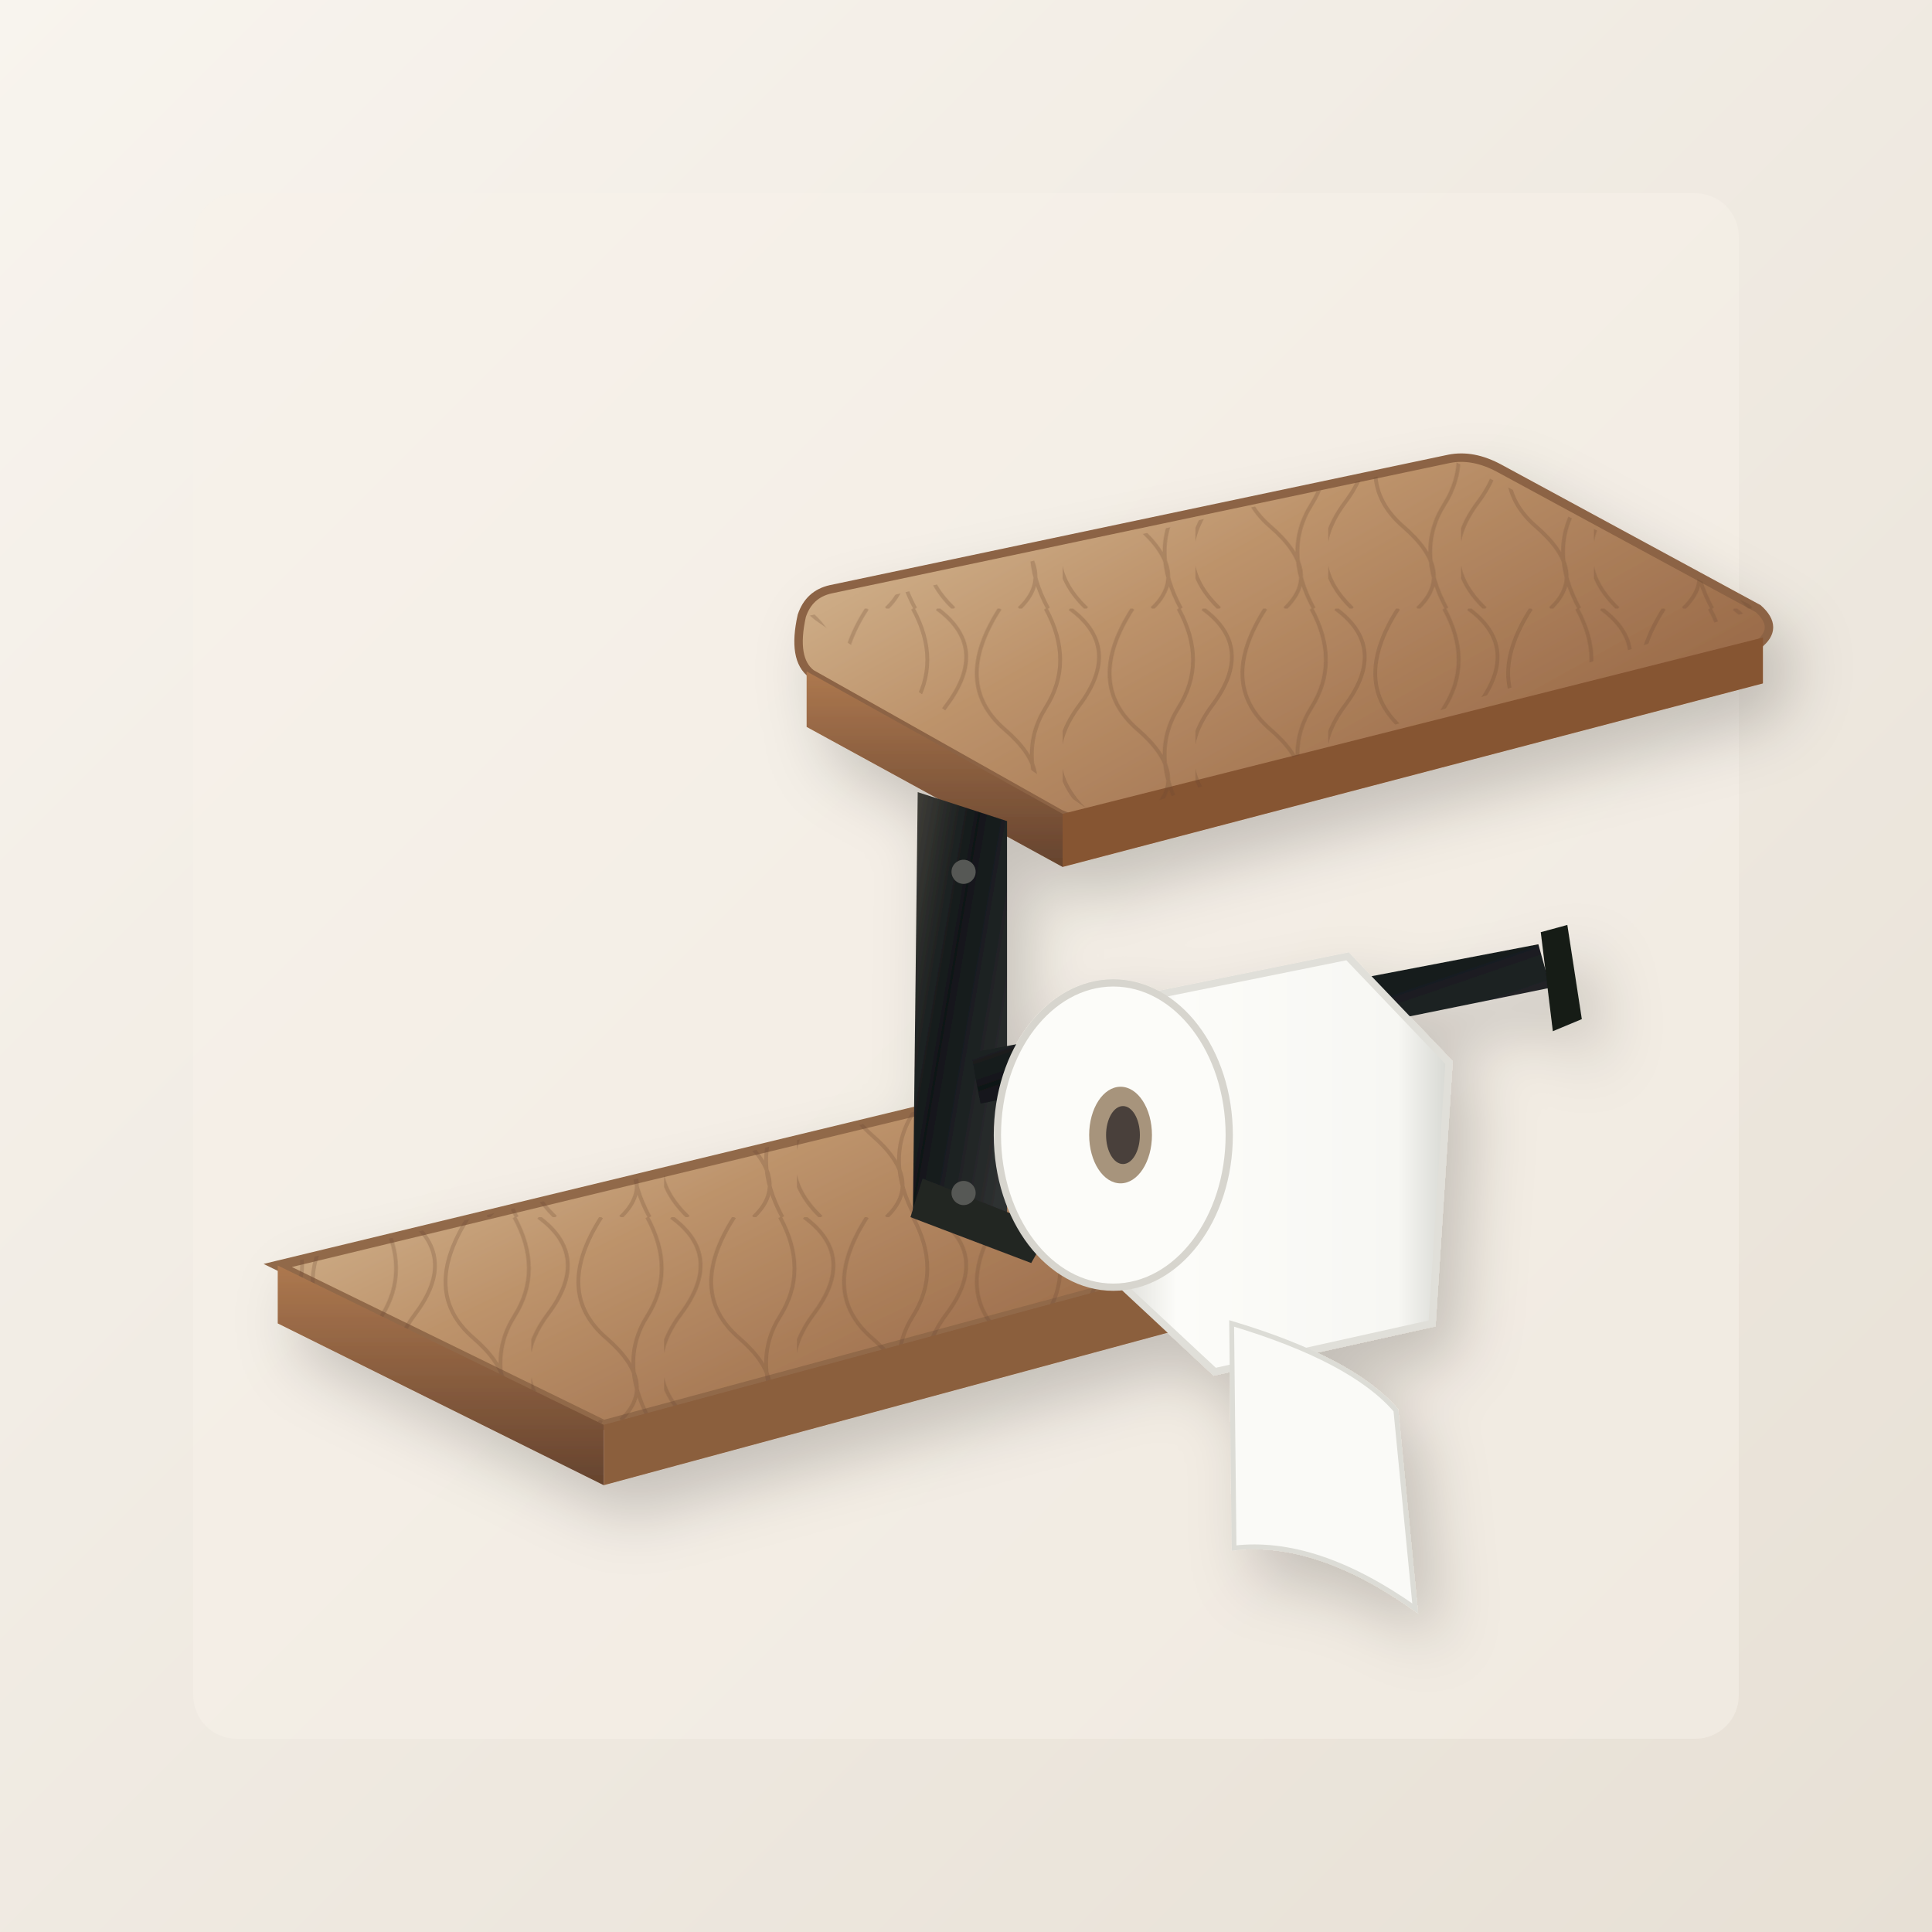
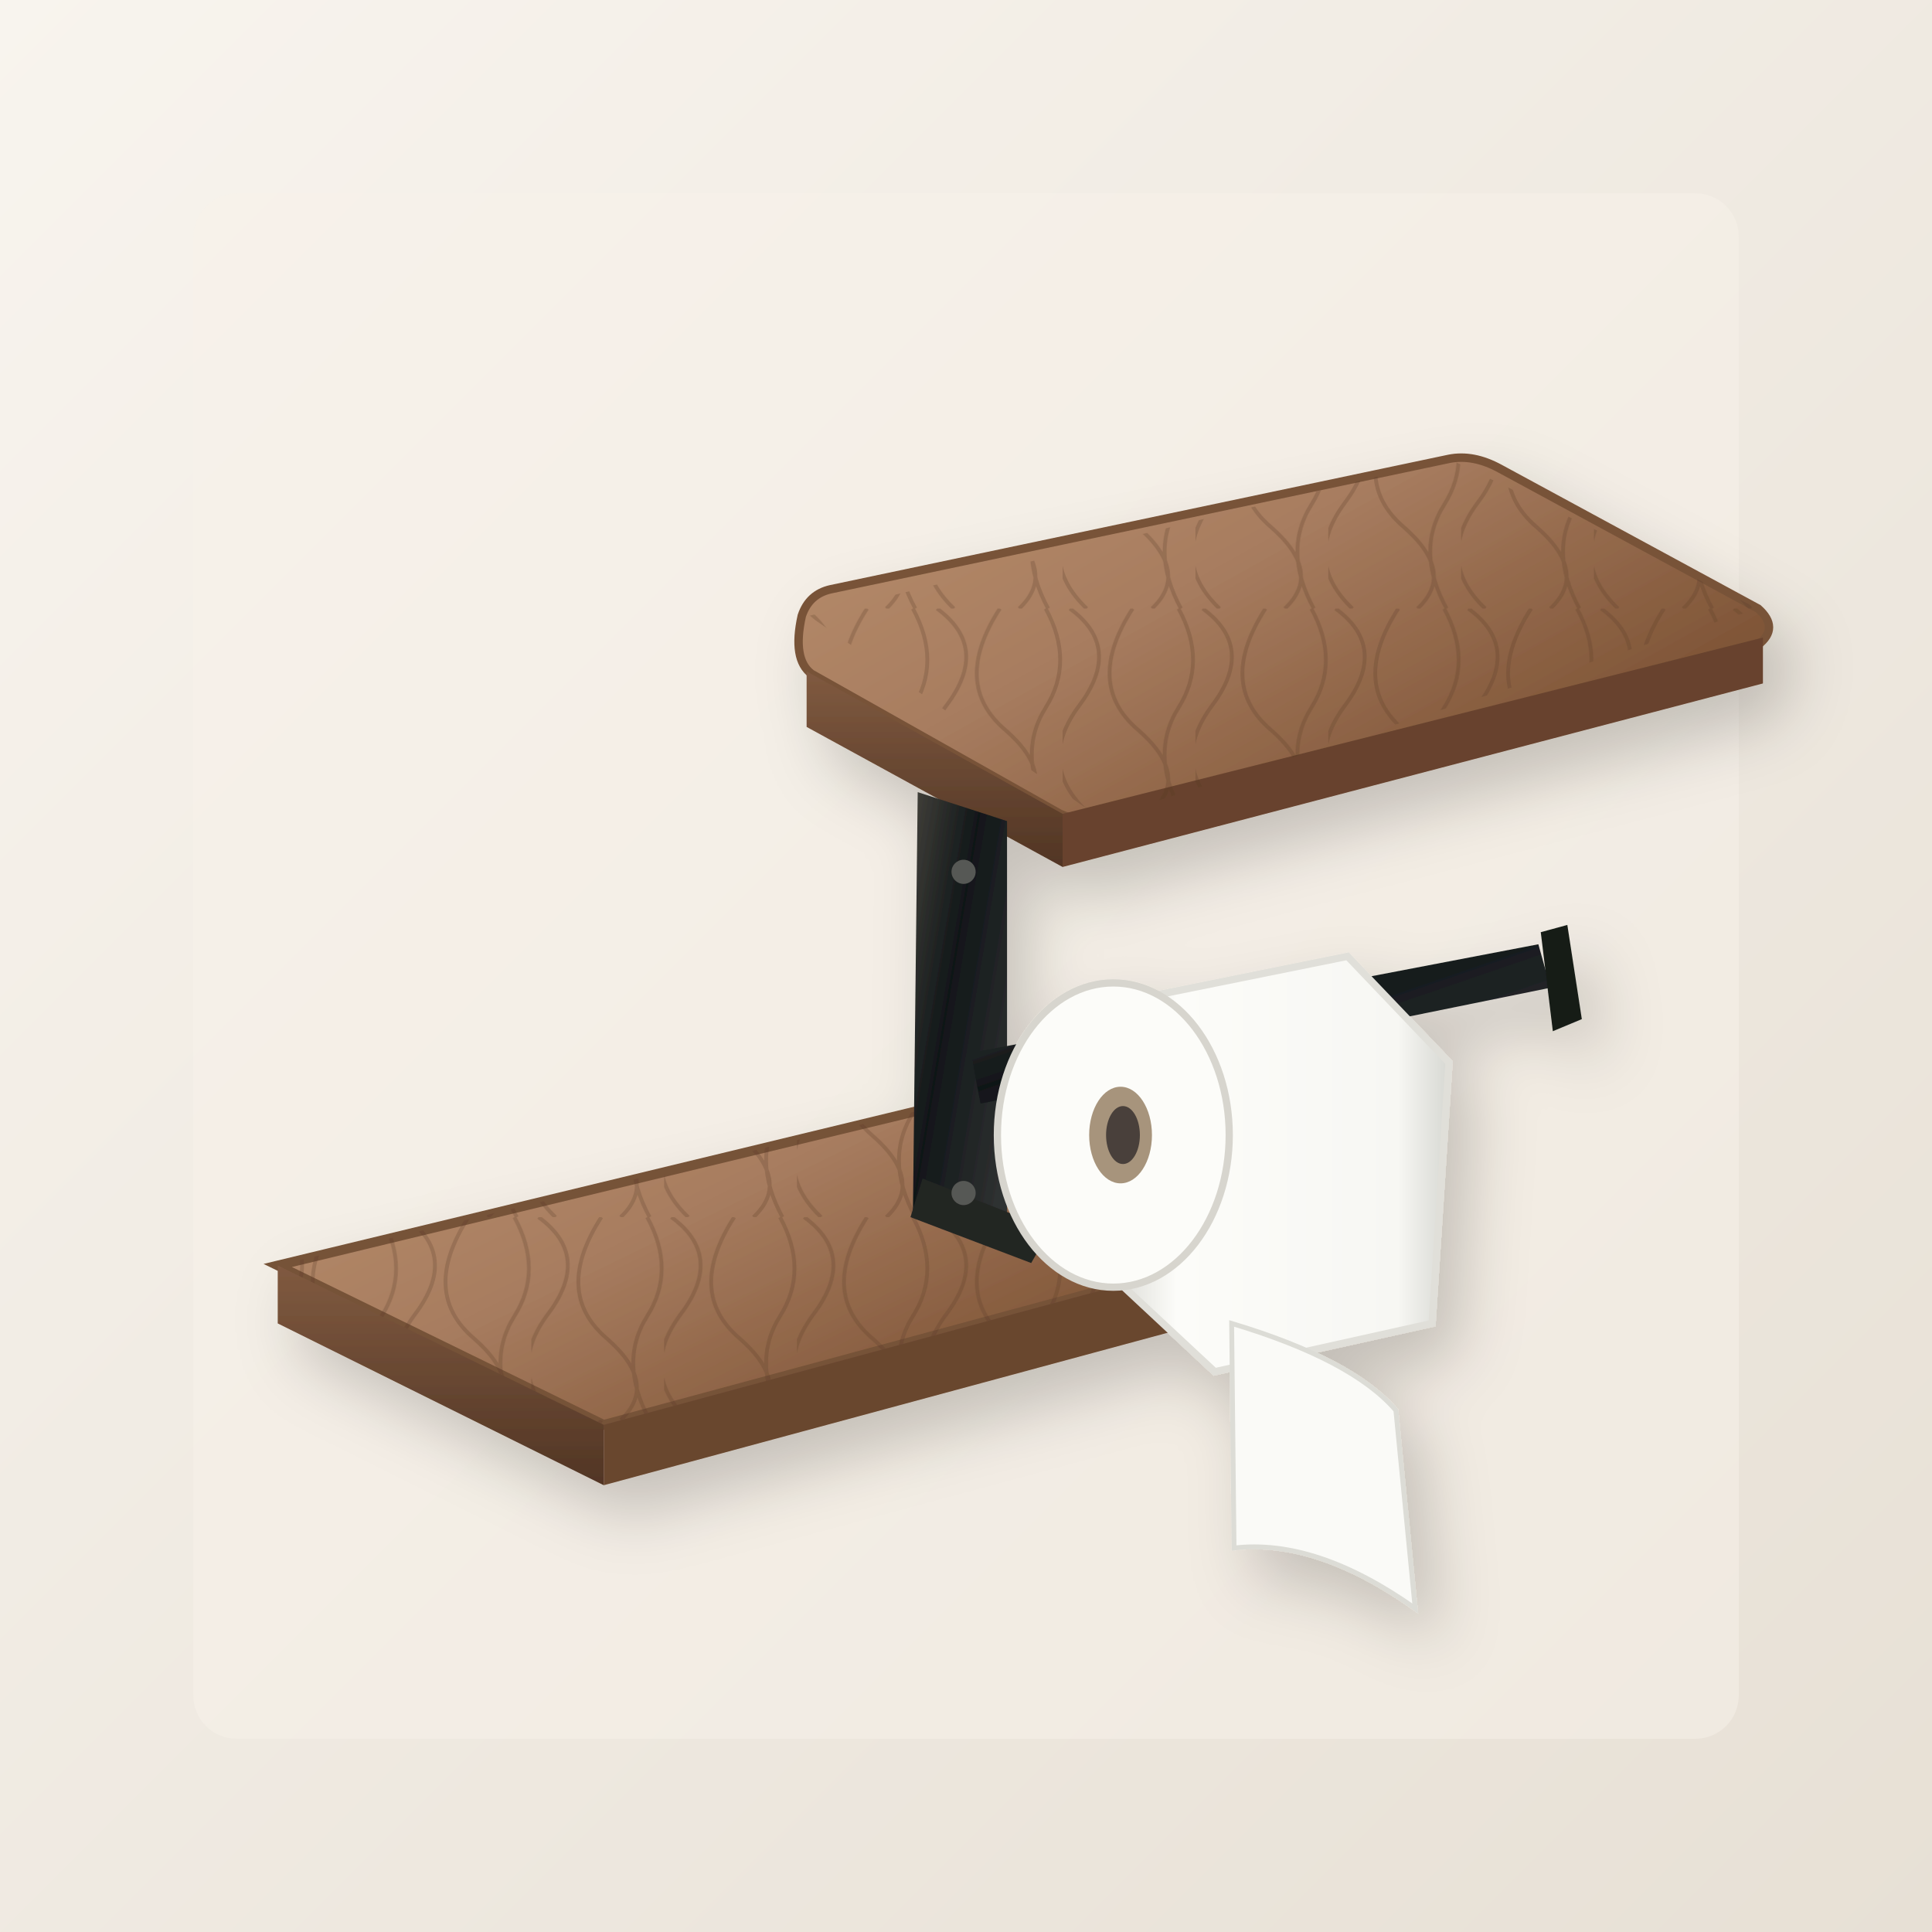
<svg xmlns="http://www.w3.org/2000/svg" viewBox="0 0 800 800" role="img" aria-label="Zwei versetzte Ablagen aus etwas dunklerem Holz, mattschwarzer Eisenhalter und Toilettenpapierrolle">
  <defs>
    <linearGradient id="background" x1="0" y1="0" x2="1" y2="1">
      <stop stop-color="#f8f4ee" />
      <stop offset="1" stop-color="#e7e0d5" />
    </linearGradient>
    <linearGradient id="wood" x1="0" y1="0" x2=".9" y2=".6">
-       <stop stop-color="#dac09c" />
-       <stop offset=".48" stop-color="#bd936b" />
-       <stop offset="1" stop-color="#9c6d4b" />
+       <stop stop-color="#b88e6c" />
+       <stop offset=".48" stop-color="#a87d60" />
+       <stop offset="1" stop-color="#805638" />
    </linearGradient>
    <linearGradient id="wood-edge" x1="0" y1="0" x2="0" y2="1">
-       <stop stop-color="#ad784f" />
-       <stop offset="1" stop-color="#65432e" />
+       <stop stop-color="#805a40" />
+       <stop offset="1" stop-color="#513524" />
    </linearGradient>
    <linearGradient id="iron" x1="0" y1="0" x2="1" y2=".8">
      <stop stop-color="#42403a" />
      <stop offset=".45" stop-color="#111719" />
      <stop offset="1" stop-color="#2f3131" />
    </linearGradient>
    <linearGradient id="paper" x1="0" y1="0" x2="1" y2="0">
      <stop stop-color="#d9d9d3" />
      <stop offset=".2" stop-color="#fcfcf9" />
      <stop offset=".85" stop-color="#f7f7f3" />
      <stop offset="1" stop-color="#d7d8d3" />
    </linearGradient>
    <filter id="shadow" x="-40%" y="-40%" width="180%" height="180%">
      <feDropShadow dx="9" dy="13" stdDeviation="13" flood-opacity=".19" />
    </filter>
    <pattern id="grain" patternUnits="userSpaceOnUse" width="55" height="84">
-       <path d="M3 0 Q25 16 7 40 T10 84 M29 0 Q9 31 31 50 T37 84 M48 0 Q60 22 48 41 T49 84" stroke="#6b4933" stroke-opacity=".24" stroke-width="1.6" fill="none" />
+       <path d="M3 0 Q25 16 7 40 T10 84 M29 0 Q9 31 31 50 T37 84 M48 0 Q60 22 48 41 T49 84" stroke="#593b29" stroke-opacity=".24" stroke-width="1.6" fill="none" />
    </pattern>
  </defs>
  <rect width="800" height="800" fill="url(#background)" />
  <rect x="80" y="80" width="640" height="640" rx="18" fill="#f7f1e9" opacity=".5" />
  <g filter="url(#shadow)">
-     <path d="M115 524 L384 459 L520 517 L250 590 Z" fill="url(#wood)" stroke="#916949" stroke-width="4" />
+     <path d="M115 524 L384 459 L520 517 L250 590 Z" fill="url(#wood)" stroke="#765238" stroke-width="4" />
    <path d="M115 524 L250 590 L250 615 L115 548 Z" fill="url(#wood-edge)" />
-     <path d="M250 590 L520 517 L520 542 L250 615 Z" fill="#8b5e3d" />
+     <path d="M250 590 L520 517 L520 542 L250 615 Z" fill="#69462f" />
    <path d="M115 524 L384 459 L520 517 L250 590 Z" fill="url(#grain)" />
-     <path d="M332 255 Q335 246 344 244 L600 190 Q610 188 621 194 L728 252 Q737 260 728 267 L456 339 Q448 341 439 337 L336 279 Q328 273 332 255 Z" fill="url(#wood)" stroke="#8c6344" stroke-width="3.5" />
+     <path d="M332 255 Q335 246 344 244 L600 190 Q610 188 621 194 L728 252 Q737 260 728 267 L456 339 Q448 341 439 337 L336 279 Q328 273 332 255 Z" fill="url(#wood)" stroke="#785339" stroke-width="3.5" />
    <path d="M334 278 L440 337 L440 359 L334 301 Z" fill="url(#wood-edge)" />
-     <path d="M440 337 L730 264 L730 283 L440 359 Z" fill="#865432" />
+     <path d="M440 337 L730 264 L730 283 L440 359 Z" fill="#67432d" />
    <path d="M335 255 L600 190 L728 252 L456 339 Z" fill="url(#grain)" />
    <path d="M380 328 L417 340 L417 514 L378 504 Z" fill="url(#iron)" />
    <path d="M377 504 L427 523 L435 509 L382 488 Z" fill="#242524" />
    <path d="M402 436 L637 391 L642 409 L406 457 Z" fill="url(#iron)" />
    <path d="M638 386 L649 383 L655 422 L643 427 Z" fill="#171a19" />
    <path d="M464 415 L558 396 L600 440 L593 548 L503 568 L459 527 Z" fill="url(#paper)" stroke="#e0dfd9" stroke-width="3" />
    <ellipse cx="461" cy="470" rx="48" ry="63" fill="#fcfcf9" stroke="#d7d5ce" stroke-width="3" />
    <ellipse cx="464" cy="470" rx="13" ry="20" fill="#a7947c" />
    <ellipse cx="465" cy="470" rx="7" ry="12" fill="#48403a" />
    <path d="M510 548 Q560 563 578 584 L586 666 Q545 637 511 641 Z" fill="#fafaf7" stroke="#dcdcd6" stroke-width="2" />
    <circle cx="399" cy="361" r="5" fill="#575854" />
    <circle cx="399" cy="494" r="5" fill="#575854" />
  </g>
</svg>
